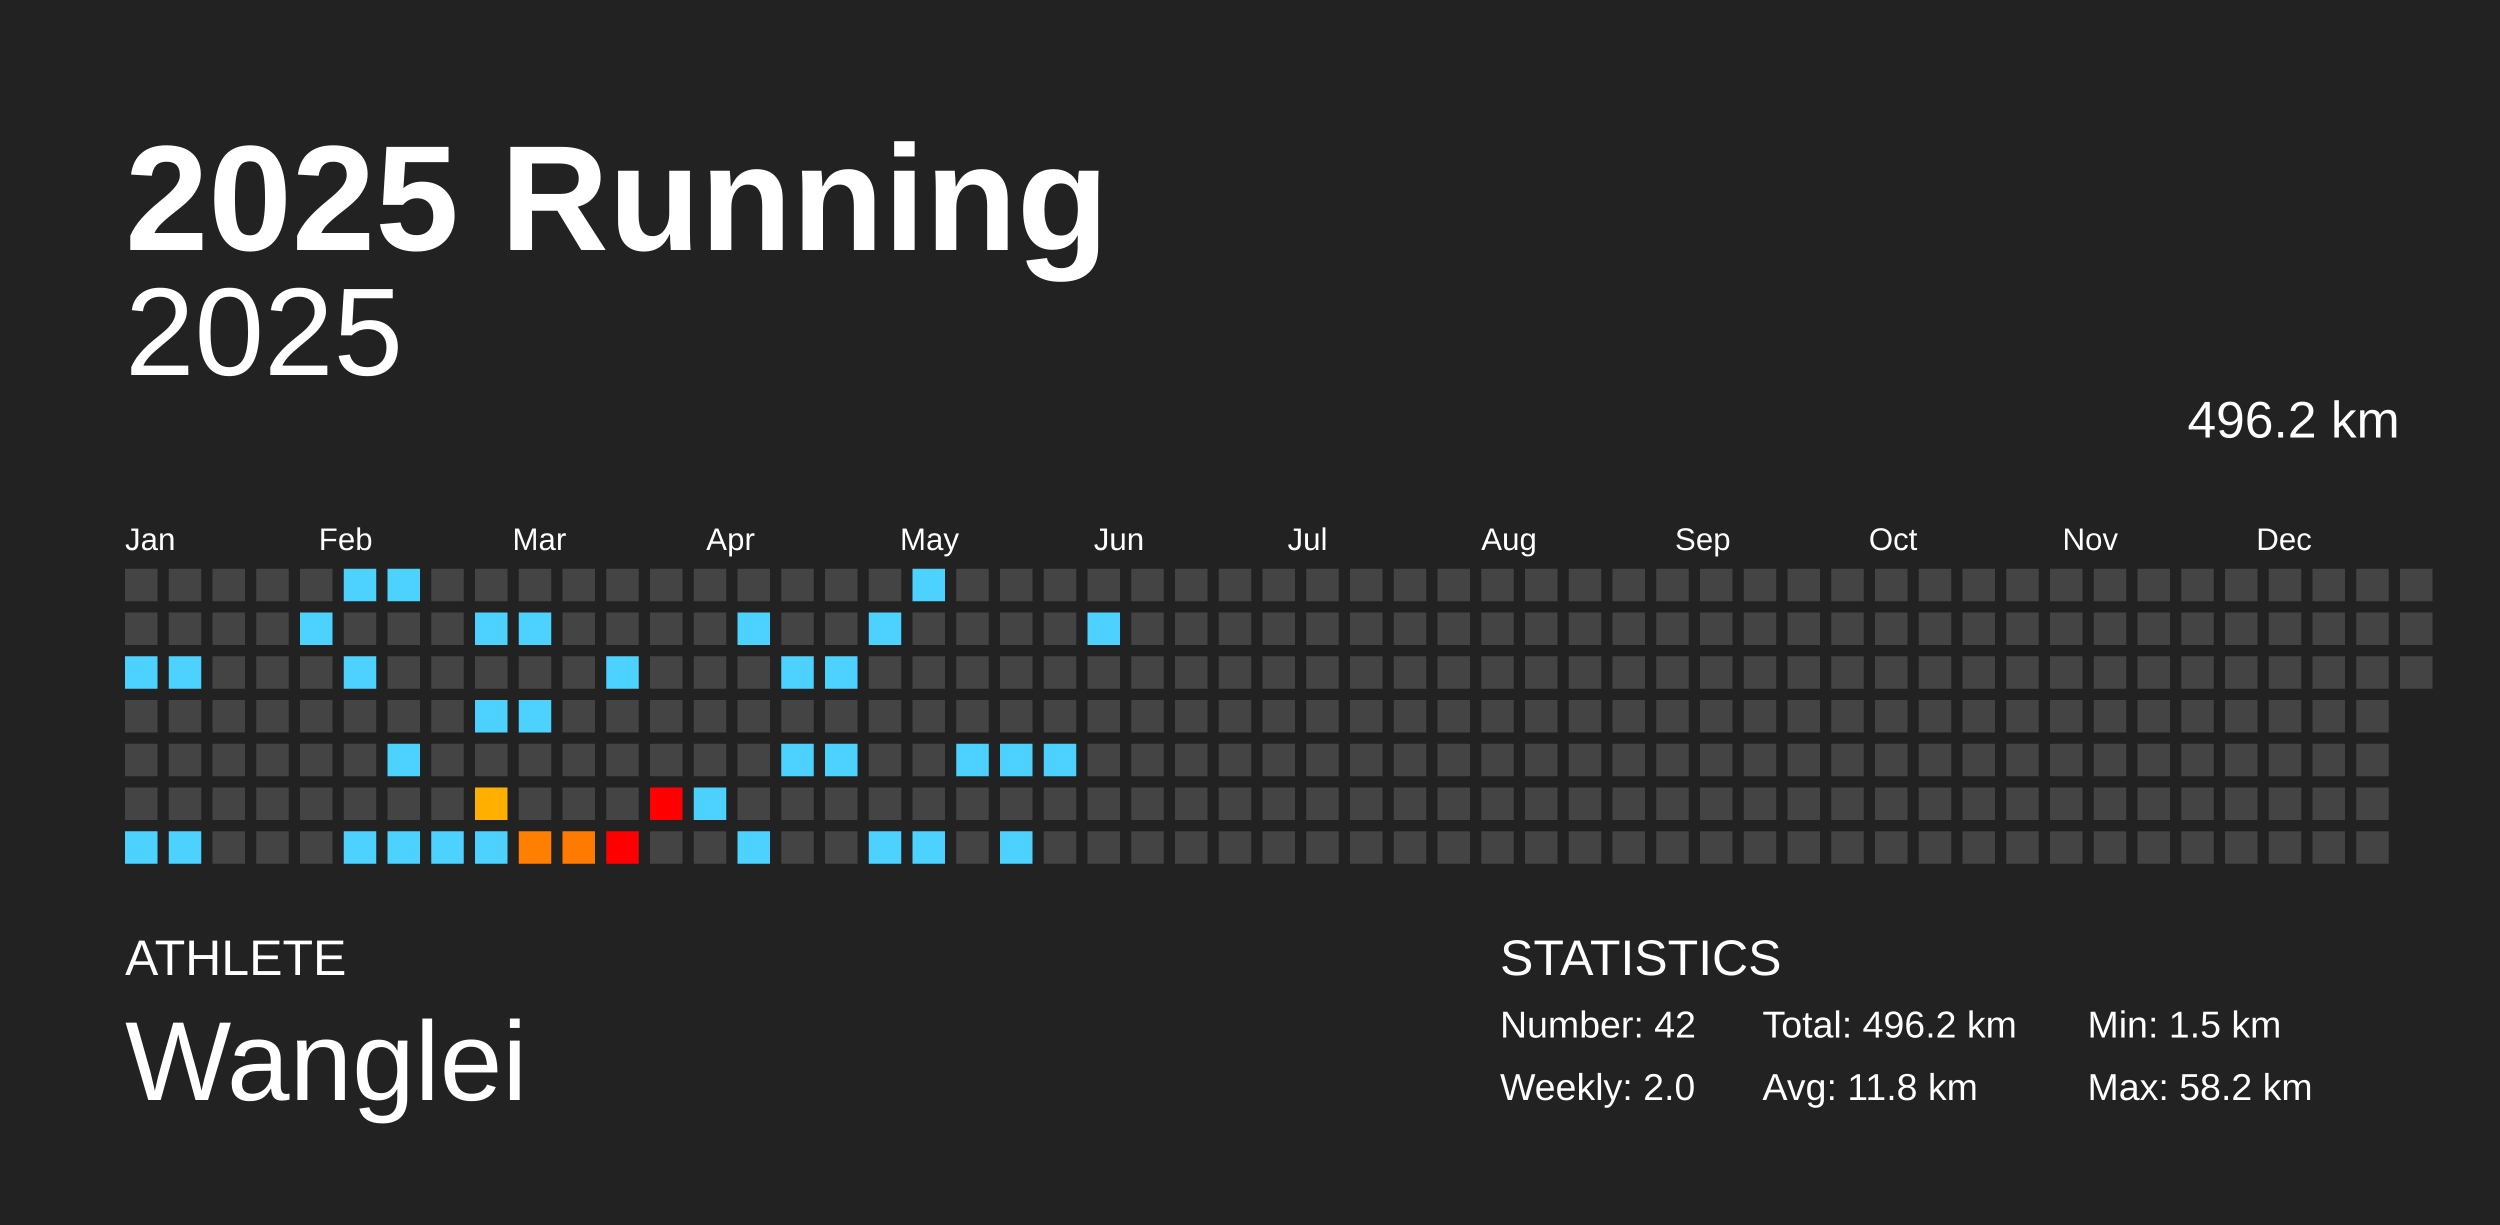
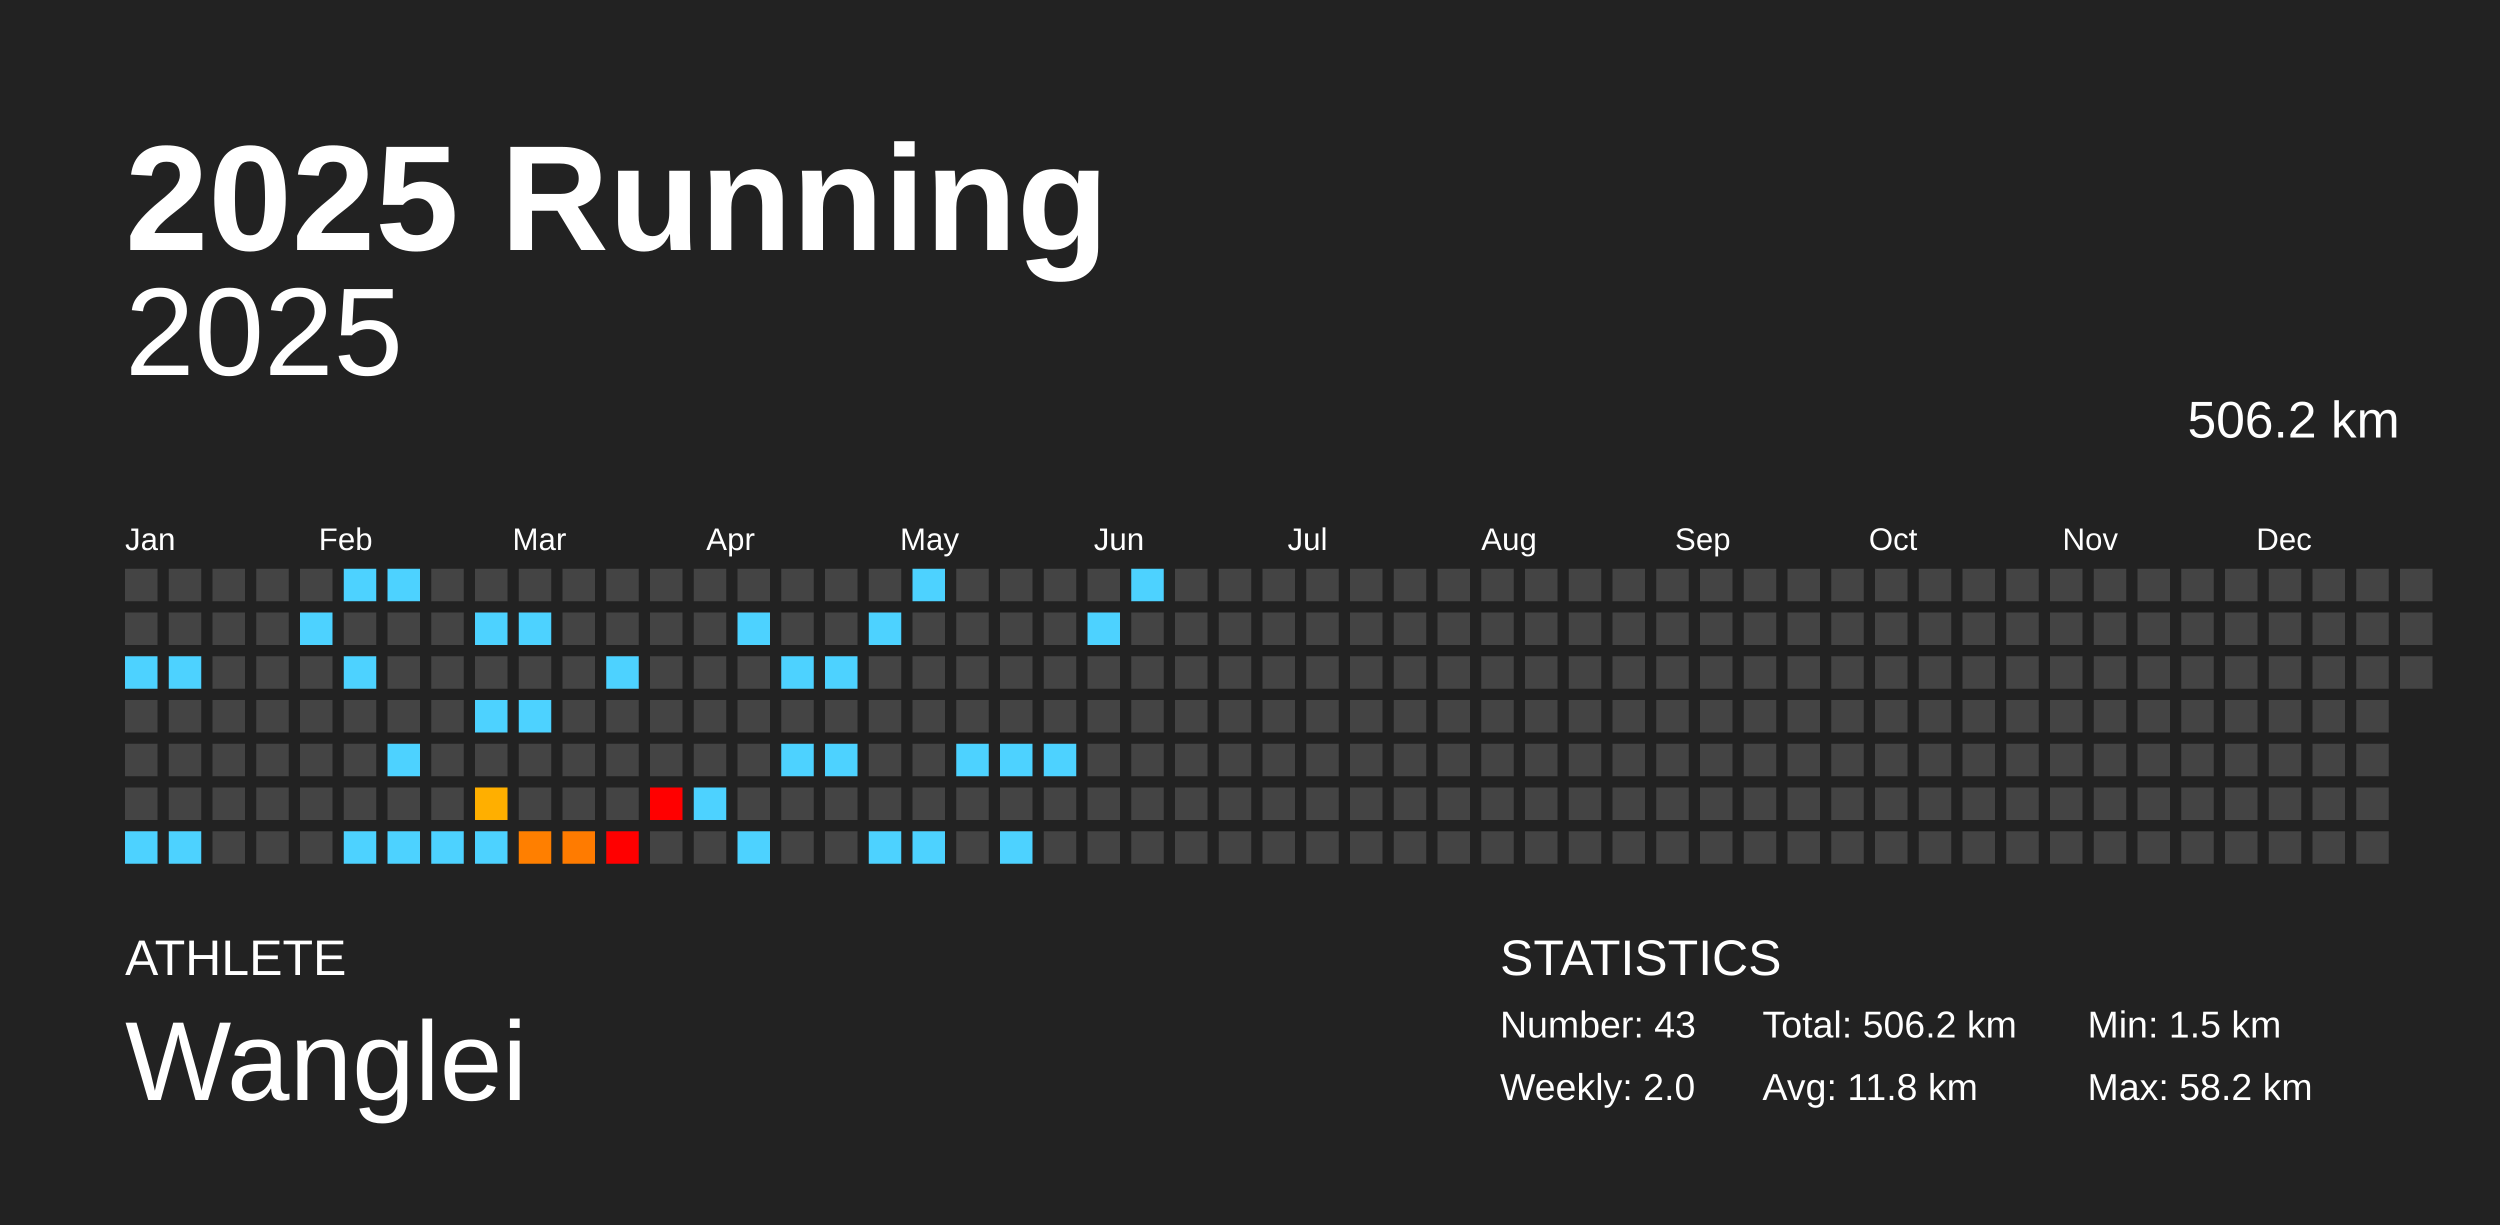
<svg xmlns="http://www.w3.org/2000/svg" baseProfile="full" height="98mm" version="1.1" viewBox="0,0,200,98" width="200mm">
  <defs />
  <rect fill="#222222" height="98" width="200" x="0" y="0" />
  <text fill="#FFFFFF" style="font-size:12px; font-family:Arial; font-weight:bold;" x="10" y="20">2025 Running</text>
  <text fill="#FFFFFF" style="font-size:4px; font-family:Arial" x="10" y="78">ATHLETE</text>
  <text fill="#FFFFFF" style="font-size:9px; font-family:Arial" x="10" y="88">Wanglei</text>
  <text fill="#FFFFFF" style="font-size:4px; font-family:Arial" x="120" y="78">STATISTICS</text>
-   <text fill="#FFFFFF" style="font-size:3px; font-family:Arial" x="120" y="83">Number: 42</text>
+   <text fill="#FFFFFF" style="font-size:3px; font-family:Arial" x="120" y="83">Number: 43</text>
  <text fill="#FFFFFF" style="font-size:3px; font-family:Arial" x="120" y="88">Weekly: 2.0</text>
-   <text fill="#FFFFFF" style="font-size:3px; font-family:Arial" x="141" y="83">Total: 496.2 km</text>
+   <text fill="#FFFFFF" style="font-size:3px; font-family:Arial" x="141" y="83">Total: 506.2 km</text>
  <text fill="#FFFFFF" style="font-size:3px; font-family:Arial" x="141" y="88">Avg: 11.8 km</text>
  <text fill="#FFFFFF" style="font-size:3px; font-family:Arial" x="167" y="83">Min: 1.5 km</text>
  <text fill="#FFFFFF" style="font-size:3px; font-family:Arial" x="167" y="88">Max: 58.2 km</text>
  <text alignment-baseline="hanging" fill="#FFFFFF" style="font-size:10.0px; font-family:Arial;" x="10" y="30">2025</text>
-   <text alignment-baseline="hanging" fill="#FFFFFF" style="font-size:4.125px; font-family:Arial;" x="175" y="35">496.2 km</text>
+   <text alignment-baseline="hanging" fill="#FFFFFF" style="font-size:4.125px; font-family:Arial;" x="175" y="35">506.2 km</text>
  <text fill="#FFFFFF" style="font-size:2.5px; font-family:Arial" x="10.0" y="44">Jan</text>
  <text fill="#FFFFFF" style="font-size:2.5px; font-family:Arial" x="25.5" y="44">Feb</text>
  <text fill="#FFFFFF" style="font-size:2.5px; font-family:Arial" x="41.0" y="44">Mar</text>
  <text fill="#FFFFFF" style="font-size:2.5px; font-family:Arial" x="56.5" y="44">Apr</text>
  <text fill="#FFFFFF" style="font-size:2.5px; font-family:Arial" x="72.0" y="44">May</text>
  <text fill="#FFFFFF" style="font-size:2.5px; font-family:Arial" x="87.5" y="44">Jun</text>
  <text fill="#FFFFFF" style="font-size:2.5px; font-family:Arial" x="103.0" y="44">Jul</text>
  <text fill="#FFFFFF" style="font-size:2.5px; font-family:Arial" x="118.5" y="44">Aug</text>
  <text fill="#FFFFFF" style="font-size:2.5px; font-family:Arial" x="134.0" y="44">Sep</text>
  <text fill="#FFFFFF" style="font-size:2.5px; font-family:Arial" x="149.5" y="44">Oct</text>
  <text fill="#FFFFFF" style="font-size:2.5px; font-family:Arial" x="165.0" y="44">Nov</text>
  <text fill="#FFFFFF" style="font-size:2.5px; font-family:Arial" x="180.5" y="44">Dec</text>
  <rect fill="#444444" height="2.6" width="2.6" x="10.0" y="45.5" />
  <rect fill="#444444" height="2.6" width="2.6" x="10.0" y="49.0" />
  <rect fill="#4dd2ff" height="2.6" width="2.6" x="10.0" y="52.5" />
  <rect fill="#444444" height="2.6" width="2.6" x="10.0" y="56.0" />
  <rect fill="#444444" height="2.6" width="2.6" x="10.0" y="59.5" />
  <rect fill="#444444" height="2.6" width="2.6" x="10.0" y="63.0" />
  <rect fill="#4dd2ff" height="2.6" width="2.6" x="10.0" y="66.5" />
  <rect fill="#444444" height="2.6" width="2.6" x="13.5" y="45.5" />
  <rect fill="#444444" height="2.6" width="2.6" x="13.5" y="49.0" />
  <rect fill="#4dd2ff" height="2.6" width="2.6" x="13.5" y="52.5" />
  <rect fill="#444444" height="2.6" width="2.6" x="13.5" y="56.0" />
  <rect fill="#444444" height="2.6" width="2.6" x="13.5" y="59.5" />
  <rect fill="#444444" height="2.6" width="2.6" x="13.5" y="63.0" />
  <rect fill="#4dd2ff" height="2.6" width="2.6" x="13.5" y="66.5" />
  <rect fill="#444444" height="2.6" width="2.6" x="17.0" y="45.5" />
  <rect fill="#444444" height="2.6" width="2.6" x="17.0" y="49.0" />
  <rect fill="#444444" height="2.6" width="2.6" x="17.0" y="52.5" />
  <rect fill="#444444" height="2.6" width="2.6" x="17.0" y="56.0" />
  <rect fill="#444444" height="2.6" width="2.6" x="17.0" y="59.5" />
  <rect fill="#444444" height="2.6" width="2.6" x="17.0" y="63.0" />
  <rect fill="#444444" height="2.6" width="2.6" x="17.0" y="66.5" />
  <rect fill="#444444" height="2.6" width="2.6" x="20.5" y="45.5" />
  <rect fill="#444444" height="2.6" width="2.6" x="20.5" y="49.0" />
  <rect fill="#444444" height="2.6" width="2.6" x="20.5" y="52.5" />
  <rect fill="#444444" height="2.6" width="2.6" x="20.5" y="56.0" />
  <rect fill="#444444" height="2.6" width="2.6" x="20.5" y="59.5" />
  <rect fill="#444444" height="2.6" width="2.6" x="20.5" y="63.0" />
  <rect fill="#444444" height="2.6" width="2.6" x="20.5" y="66.5" />
  <rect fill="#444444" height="2.6" width="2.6" x="24.0" y="45.5" />
  <rect fill="#4dd2ff" height="2.6" width="2.6" x="24.0" y="49.0" />
  <rect fill="#444444" height="2.6" width="2.6" x="24.0" y="52.5" />
  <rect fill="#444444" height="2.6" width="2.6" x="24.0" y="56.0" />
  <rect fill="#444444" height="2.6" width="2.6" x="24.0" y="59.5" />
  <rect fill="#444444" height="2.6" width="2.6" x="24.0" y="63.0" />
  <rect fill="#444444" height="2.6" width="2.6" x="24.0" y="66.5" />
  <rect fill="#4dd2ff" height="2.6" width="2.6" x="27.5" y="45.5" />
  <rect fill="#444444" height="2.6" width="2.6" x="27.5" y="49.0" />
  <rect fill="#4dd2ff" height="2.6" width="2.6" x="27.5" y="52.5" />
  <rect fill="#444444" height="2.6" width="2.6" x="27.5" y="56.0" />
  <rect fill="#444444" height="2.6" width="2.6" x="27.5" y="59.5" />
  <rect fill="#444444" height="2.6" width="2.6" x="27.5" y="63.0" />
  <rect fill="#4dd2ff" height="2.6" width="2.6" x="27.5" y="66.5" />
  <rect fill="#4dd2ff" height="2.6" width="2.6" x="31.0" y="45.5" />
  <rect fill="#444444" height="2.6" width="2.6" x="31.0" y="49.0" />
  <rect fill="#444444" height="2.6" width="2.6" x="31.0" y="52.5" />
  <rect fill="#444444" height="2.6" width="2.6" x="31.0" y="56.0" />
  <rect fill="#4dd2ff" height="2.6" width="2.6" x="31.0" y="59.5" />
  <rect fill="#444444" height="2.6" width="2.6" x="31.0" y="63.0" />
  <rect fill="#4dd2ff" height="2.6" width="2.6" x="31.0" y="66.5" />
  <rect fill="#444444" height="2.6" width="2.6" x="34.5" y="45.5" />
  <rect fill="#444444" height="2.6" width="2.6" x="34.5" y="49.0" />
  <rect fill="#444444" height="2.6" width="2.6" x="34.5" y="52.5" />
  <rect fill="#444444" height="2.6" width="2.6" x="34.5" y="56.0" />
  <rect fill="#444444" height="2.6" width="2.6" x="34.5" y="59.5" />
  <rect fill="#444444" height="2.6" width="2.6" x="34.5" y="63.0" />
  <rect fill="#4dd2ff" height="2.6" width="2.6" x="34.5" y="66.5" />
  <rect fill="#444444" height="2.6" width="2.6" x="38.0" y="45.5" />
  <rect fill="#4dd2ff" height="2.6" width="2.6" x="38.0" y="49.0" />
  <rect fill="#444444" height="2.6" width="2.6" x="38.0" y="52.5" />
  <rect fill="#4dd2ff" height="2.6" width="2.6" x="38.0" y="56.0" />
  <rect fill="#444444" height="2.6" width="2.6" x="38.0" y="59.5" />
  <rect fill="#ffaf00" height="2.6" width="2.6" x="38.0" y="63.0" />
  <rect fill="#4dd2ff" height="2.6" width="2.6" x="38.0" y="66.5" />
  <rect fill="#444444" height="2.6" width="2.6" x="41.5" y="45.5" />
  <rect fill="#4dd2ff" height="2.6" width="2.6" x="41.5" y="49.0" />
  <rect fill="#444444" height="2.6" width="2.6" x="41.5" y="52.5" />
  <rect fill="#4dd2ff" height="2.6" width="2.6" x="41.5" y="56.0" />
  <rect fill="#444444" height="2.6" width="2.6" x="41.5" y="59.5" />
  <rect fill="#444444" height="2.6" width="2.6" x="41.5" y="63.0" />
  <rect fill="#ff7f00" height="2.6" width="2.6" x="41.5" y="66.5" />
  <rect fill="#444444" height="2.6" width="2.6" x="45.0" y="45.5" />
  <rect fill="#444444" height="2.6" width="2.6" x="45.0" y="49.0" />
  <rect fill="#444444" height="2.6" width="2.6" x="45.0" y="52.5" />
  <rect fill="#444444" height="2.6" width="2.6" x="45.0" y="56.0" />
  <rect fill="#444444" height="2.6" width="2.6" x="45.0" y="59.5" />
  <rect fill="#444444" height="2.6" width="2.6" x="45.0" y="63.0" />
  <rect fill="#ff7b00" height="2.6" width="2.6" x="45.0" y="66.5" />
  <rect fill="#444444" height="2.6" width="2.6" x="48.5" y="45.5" />
  <rect fill="#444444" height="2.6" width="2.6" x="48.5" y="49.0" />
  <rect fill="#4dd2ff" height="2.6" width="2.6" x="48.5" y="52.5" />
  <rect fill="#444444" height="2.6" width="2.6" x="48.5" y="56.0" />
  <rect fill="#444444" height="2.6" width="2.6" x="48.5" y="59.5" />
  <rect fill="#444444" height="2.6" width="2.6" x="48.5" y="63.0" />
  <rect fill="red" height="2.6" width="2.6" x="48.5" y="66.5" />
  <rect fill="#444444" height="2.6" width="2.6" x="52.0" y="45.5" />
  <rect fill="#444444" height="2.6" width="2.6" x="52.0" y="49.0" />
  <rect fill="#444444" height="2.6" width="2.6" x="52.0" y="52.5" />
  <rect fill="#444444" height="2.6" width="2.6" x="52.0" y="56.0" />
  <rect fill="#444444" height="2.6" width="2.6" x="52.0" y="59.5" />
  <rect fill="red" height="2.6" width="2.6" x="52.0" y="63.0" />
  <rect fill="#444444" height="2.6" width="2.6" x="52.0" y="66.5" />
  <rect fill="#444444" height="2.6" width="2.6" x="55.5" y="45.5" />
  <rect fill="#444444" height="2.6" width="2.6" x="55.5" y="49.0" />
  <rect fill="#444444" height="2.6" width="2.6" x="55.5" y="52.5" />
  <rect fill="#444444" height="2.6" width="2.6" x="55.5" y="56.0" />
  <rect fill="#444444" height="2.6" width="2.6" x="55.5" y="59.5" />
  <rect fill="#4dd2ff" height="2.6" width="2.6" x="55.5" y="63.0" />
  <rect fill="#444444" height="2.6" width="2.6" x="55.5" y="66.5" />
  <rect fill="#444444" height="2.6" width="2.6" x="59.0" y="45.5" />
  <rect fill="#4dd2ff" height="2.6" width="2.6" x="59.0" y="49.0" />
  <rect fill="#444444" height="2.6" width="2.6" x="59.0" y="52.5" />
  <rect fill="#444444" height="2.6" width="2.6" x="59.0" y="56.0" />
  <rect fill="#444444" height="2.6" width="2.6" x="59.0" y="59.5" />
  <rect fill="#444444" height="2.6" width="2.6" x="59.0" y="63.0" />
  <rect fill="#4dd2ff" height="2.6" width="2.6" x="59.0" y="66.5" />
  <rect fill="#444444" height="2.6" width="2.6" x="62.5" y="45.5" />
  <rect fill="#444444" height="2.6" width="2.6" x="62.5" y="49.0" />
  <rect fill="#4dd2ff" height="2.6" width="2.6" x="62.5" y="52.5" />
  <rect fill="#444444" height="2.6" width="2.6" x="62.5" y="56.0" />
  <rect fill="#4dd2ff" height="2.6" width="2.6" x="62.5" y="59.5" />
  <rect fill="#444444" height="2.6" width="2.6" x="62.5" y="63.0" />
  <rect fill="#444444" height="2.6" width="2.6" x="62.5" y="66.5" />
  <rect fill="#444444" height="2.6" width="2.6" x="66.0" y="45.5" />
  <rect fill="#444444" height="2.6" width="2.6" x="66.0" y="49.0" />
  <rect fill="#4dd2ff" height="2.6" width="2.6" x="66.0" y="52.5" />
  <rect fill="#444444" height="2.6" width="2.6" x="66.0" y="56.0" />
  <rect fill="#4dd2ff" height="2.6" width="2.6" x="66.0" y="59.5" />
  <rect fill="#444444" height="2.6" width="2.6" x="66.0" y="63.0" />
  <rect fill="#444444" height="2.6" width="2.6" x="66.0" y="66.5" />
  <rect fill="#444444" height="2.6" width="2.6" x="69.5" y="45.5" />
  <rect fill="#4dd2ff" height="2.6" width="2.6" x="69.5" y="49.0" />
  <rect fill="#444444" height="2.6" width="2.6" x="69.5" y="52.5" />
  <rect fill="#444444" height="2.6" width="2.6" x="69.5" y="56.0" />
  <rect fill="#444444" height="2.6" width="2.6" x="69.5" y="59.5" />
  <rect fill="#444444" height="2.6" width="2.6" x="69.5" y="63.0" />
  <rect fill="#4dd2ff" height="2.6" width="2.6" x="69.5" y="66.5" />
  <rect fill="#4dd2ff" height="2.6" width="2.6" x="73.0" y="45.5" />
  <rect fill="#444444" height="2.6" width="2.6" x="73.0" y="49.0" />
  <rect fill="#444444" height="2.6" width="2.6" x="73.0" y="52.5" />
  <rect fill="#444444" height="2.6" width="2.6" x="73.0" y="56.0" />
  <rect fill="#444444" height="2.6" width="2.6" x="73.0" y="59.5" />
  <rect fill="#444444" height="2.6" width="2.6" x="73.0" y="63.0" />
  <rect fill="#4dd2ff" height="2.6" width="2.6" x="73.0" y="66.5" />
  <rect fill="#444444" height="2.6" width="2.6" x="76.5" y="45.5" />
  <rect fill="#444444" height="2.6" width="2.6" x="76.5" y="49.0" />
  <rect fill="#444444" height="2.6" width="2.6" x="76.5" y="52.5" />
  <rect fill="#444444" height="2.6" width="2.6" x="76.5" y="56.0" />
  <rect fill="#4dd2ff" height="2.6" width="2.6" x="76.5" y="59.5" />
  <rect fill="#444444" height="2.6" width="2.6" x="76.5" y="63.0" />
  <rect fill="#444444" height="2.6" width="2.6" x="76.5" y="66.5" />
  <rect fill="#444444" height="2.6" width="2.6" x="80.0" y="45.5" />
  <rect fill="#444444" height="2.6" width="2.6" x="80.0" y="49.0" />
  <rect fill="#444444" height="2.6" width="2.6" x="80.0" y="52.5" />
  <rect fill="#444444" height="2.6" width="2.6" x="80.0" y="56.0" />
  <rect fill="#4dd2ff" height="2.6" width="2.6" x="80.0" y="59.5" />
  <rect fill="#444444" height="2.6" width="2.6" x="80.0" y="63.0" />
  <rect fill="#4dd2ff" height="2.6" width="2.6" x="80.0" y="66.5" />
  <rect fill="#444444" height="2.6" width="2.6" x="83.5" y="45.5" />
  <rect fill="#444444" height="2.6" width="2.6" x="83.5" y="49.0" />
  <rect fill="#444444" height="2.6" width="2.6" x="83.5" y="52.5" />
  <rect fill="#444444" height="2.6" width="2.6" x="83.5" y="56.0" />
  <rect fill="#4dd2ff" height="2.6" width="2.6" x="83.5" y="59.5" />
  <rect fill="#444444" height="2.6" width="2.6" x="83.5" y="63.0" />
  <rect fill="#444444" height="2.6" width="2.6" x="83.5" y="66.5" />
  <rect fill="#444444" height="2.6" width="2.6" x="87.0" y="45.5" />
  <rect fill="#4dd2ff" height="2.6" width="2.6" x="87.0" y="49.0" />
  <rect fill="#444444" height="2.6" width="2.6" x="87.0" y="52.5" />
  <rect fill="#444444" height="2.6" width="2.6" x="87.0" y="56.0" />
  <rect fill="#444444" height="2.6" width="2.6" x="87.0" y="59.5" />
  <rect fill="#444444" height="2.6" width="2.6" x="87.0" y="63.0" />
  <rect fill="#444444" height="2.6" width="2.6" x="87.0" y="66.5" />
-   <rect fill="#444444" height="2.6" width="2.6" x="90.5" y="45.5" />
+   <rect fill="#4dd2ff" height="2.6" width="2.6" x="90.5" y="45.5" />
  <rect fill="#444444" height="2.6" width="2.6" x="90.5" y="49.0" />
  <rect fill="#444444" height="2.6" width="2.6" x="90.5" y="52.5" />
  <rect fill="#444444" height="2.6" width="2.6" x="90.5" y="56.0" />
  <rect fill="#444444" height="2.6" width="2.6" x="90.5" y="59.5" />
  <rect fill="#444444" height="2.6" width="2.6" x="90.5" y="63.0" />
  <rect fill="#444444" height="2.6" width="2.6" x="90.5" y="66.5" />
  <rect fill="#444444" height="2.6" width="2.6" x="94.0" y="45.5" />
  <rect fill="#444444" height="2.6" width="2.6" x="94.0" y="49.0" />
  <rect fill="#444444" height="2.6" width="2.6" x="94.0" y="52.5" />
  <rect fill="#444444" height="2.6" width="2.6" x="94.0" y="56.0" />
  <rect fill="#444444" height="2.6" width="2.6" x="94.0" y="59.5" />
  <rect fill="#444444" height="2.6" width="2.6" x="94.0" y="63.0" />
  <rect fill="#444444" height="2.6" width="2.6" x="94.0" y="66.5" />
  <rect fill="#444444" height="2.6" width="2.6" x="97.5" y="45.5" />
  <rect fill="#444444" height="2.6" width="2.6" x="97.5" y="49.0" />
  <rect fill="#444444" height="2.6" width="2.6" x="97.5" y="52.5" />
  <rect fill="#444444" height="2.6" width="2.6" x="97.5" y="56.0" />
  <rect fill="#444444" height="2.6" width="2.6" x="97.5" y="59.5" />
  <rect fill="#444444" height="2.6" width="2.6" x="97.5" y="63.0" />
  <rect fill="#444444" height="2.6" width="2.6" x="97.5" y="66.5" />
  <rect fill="#444444" height="2.6" width="2.6" x="101.0" y="45.5" />
  <rect fill="#444444" height="2.6" width="2.6" x="101.0" y="49.0" />
  <rect fill="#444444" height="2.6" width="2.6" x="101.0" y="52.5" />
  <rect fill="#444444" height="2.6" width="2.6" x="101.0" y="56.0" />
  <rect fill="#444444" height="2.6" width="2.6" x="101.0" y="59.5" />
  <rect fill="#444444" height="2.6" width="2.6" x="101.0" y="63.0" />
  <rect fill="#444444" height="2.6" width="2.6" x="101.0" y="66.5" />
  <rect fill="#444444" height="2.6" width="2.6" x="104.5" y="45.5" />
  <rect fill="#444444" height="2.6" width="2.6" x="104.5" y="49.0" />
  <rect fill="#444444" height="2.6" width="2.6" x="104.5" y="52.5" />
  <rect fill="#444444" height="2.6" width="2.6" x="104.5" y="56.0" />
  <rect fill="#444444" height="2.6" width="2.6" x="104.5" y="59.5" />
  <rect fill="#444444" height="2.6" width="2.6" x="104.5" y="63.0" />
  <rect fill="#444444" height="2.6" width="2.6" x="104.5" y="66.5" />
  <rect fill="#444444" height="2.6" width="2.6" x="108.0" y="45.5" />
  <rect fill="#444444" height="2.6" width="2.6" x="108.0" y="49.0" />
  <rect fill="#444444" height="2.6" width="2.6" x="108.0" y="52.5" />
  <rect fill="#444444" height="2.6" width="2.6" x="108.0" y="56.0" />
  <rect fill="#444444" height="2.6" width="2.6" x="108.0" y="59.5" />
  <rect fill="#444444" height="2.6" width="2.6" x="108.0" y="63.0" />
  <rect fill="#444444" height="2.6" width="2.6" x="108.0" y="66.5" />
  <rect fill="#444444" height="2.6" width="2.6" x="111.5" y="45.5" />
  <rect fill="#444444" height="2.6" width="2.6" x="111.5" y="49.0" />
  <rect fill="#444444" height="2.6" width="2.6" x="111.5" y="52.5" />
  <rect fill="#444444" height="2.6" width="2.6" x="111.5" y="56.0" />
  <rect fill="#444444" height="2.6" width="2.6" x="111.5" y="59.5" />
  <rect fill="#444444" height="2.6" width="2.6" x="111.5" y="63.0" />
  <rect fill="#444444" height="2.6" width="2.6" x="111.5" y="66.5" />
  <rect fill="#444444" height="2.6" width="2.6" x="115.0" y="45.5" />
  <rect fill="#444444" height="2.6" width="2.6" x="115.0" y="49.0" />
  <rect fill="#444444" height="2.6" width="2.6" x="115.0" y="52.5" />
  <rect fill="#444444" height="2.6" width="2.6" x="115.0" y="56.0" />
  <rect fill="#444444" height="2.6" width="2.6" x="115.0" y="59.5" />
  <rect fill="#444444" height="2.6" width="2.6" x="115.0" y="63.0" />
  <rect fill="#444444" height="2.6" width="2.6" x="115.0" y="66.5" />
  <rect fill="#444444" height="2.6" width="2.6" x="118.5" y="45.5" />
  <rect fill="#444444" height="2.6" width="2.6" x="118.5" y="49.0" />
  <rect fill="#444444" height="2.6" width="2.6" x="118.5" y="52.5" />
  <rect fill="#444444" height="2.6" width="2.6" x="118.5" y="56.0" />
  <rect fill="#444444" height="2.6" width="2.6" x="118.5" y="59.5" />
  <rect fill="#444444" height="2.6" width="2.6" x="118.5" y="63.0" />
  <rect fill="#444444" height="2.6" width="2.6" x="118.5" y="66.5" />
  <rect fill="#444444" height="2.6" width="2.6" x="122.0" y="45.5" />
  <rect fill="#444444" height="2.6" width="2.6" x="122.0" y="49.0" />
  <rect fill="#444444" height="2.6" width="2.6" x="122.0" y="52.5" />
  <rect fill="#444444" height="2.6" width="2.6" x="122.0" y="56.0" />
  <rect fill="#444444" height="2.6" width="2.6" x="122.0" y="59.5" />
  <rect fill="#444444" height="2.6" width="2.6" x="122.0" y="63.0" />
  <rect fill="#444444" height="2.6" width="2.6" x="122.0" y="66.5" />
  <rect fill="#444444" height="2.6" width="2.6" x="125.5" y="45.5" />
  <rect fill="#444444" height="2.6" width="2.6" x="125.5" y="49.0" />
  <rect fill="#444444" height="2.6" width="2.6" x="125.5" y="52.5" />
  <rect fill="#444444" height="2.6" width="2.6" x="125.5" y="56.0" />
  <rect fill="#444444" height="2.6" width="2.6" x="125.5" y="59.5" />
  <rect fill="#444444" height="2.6" width="2.6" x="125.5" y="63.0" />
  <rect fill="#444444" height="2.6" width="2.6" x="125.5" y="66.5" />
  <rect fill="#444444" height="2.6" width="2.6" x="129.0" y="45.5" />
  <rect fill="#444444" height="2.6" width="2.6" x="129.0" y="49.0" />
  <rect fill="#444444" height="2.6" width="2.6" x="129.0" y="52.5" />
  <rect fill="#444444" height="2.6" width="2.6" x="129.0" y="56.0" />
  <rect fill="#444444" height="2.6" width="2.6" x="129.0" y="59.5" />
  <rect fill="#444444" height="2.6" width="2.6" x="129.0" y="63.0" />
  <rect fill="#444444" height="2.6" width="2.6" x="129.0" y="66.5" />
  <rect fill="#444444" height="2.6" width="2.6" x="132.5" y="45.5" />
  <rect fill="#444444" height="2.6" width="2.6" x="132.5" y="49.0" />
  <rect fill="#444444" height="2.6" width="2.6" x="132.5" y="52.5" />
  <rect fill="#444444" height="2.6" width="2.6" x="132.5" y="56.0" />
  <rect fill="#444444" height="2.6" width="2.6" x="132.5" y="59.5" />
  <rect fill="#444444" height="2.6" width="2.6" x="132.5" y="63.0" />
  <rect fill="#444444" height="2.6" width="2.6" x="132.5" y="66.5" />
  <rect fill="#444444" height="2.6" width="2.6" x="136.0" y="45.5" />
  <rect fill="#444444" height="2.6" width="2.6" x="136.0" y="49.0" />
  <rect fill="#444444" height="2.6" width="2.6" x="136.0" y="52.5" />
  <rect fill="#444444" height="2.6" width="2.6" x="136.0" y="56.0" />
  <rect fill="#444444" height="2.6" width="2.6" x="136.0" y="59.5" />
  <rect fill="#444444" height="2.6" width="2.6" x="136.0" y="63.0" />
  <rect fill="#444444" height="2.6" width="2.6" x="136.0" y="66.5" />
  <rect fill="#444444" height="2.6" width="2.6" x="139.5" y="45.5" />
  <rect fill="#444444" height="2.6" width="2.6" x="139.5" y="49.0" />
  <rect fill="#444444" height="2.6" width="2.6" x="139.5" y="52.5" />
  <rect fill="#444444" height="2.6" width="2.6" x="139.5" y="56.0" />
  <rect fill="#444444" height="2.6" width="2.6" x="139.5" y="59.5" />
  <rect fill="#444444" height="2.6" width="2.6" x="139.5" y="63.0" />
  <rect fill="#444444" height="2.6" width="2.6" x="139.5" y="66.5" />
  <rect fill="#444444" height="2.6" width="2.6" x="143.0" y="45.5" />
  <rect fill="#444444" height="2.6" width="2.6" x="143.0" y="49.0" />
  <rect fill="#444444" height="2.6" width="2.6" x="143.0" y="52.5" />
  <rect fill="#444444" height="2.6" width="2.6" x="143.0" y="56.0" />
  <rect fill="#444444" height="2.6" width="2.6" x="143.0" y="59.5" />
  <rect fill="#444444" height="2.6" width="2.6" x="143.0" y="63.0" />
  <rect fill="#444444" height="2.6" width="2.6" x="143.0" y="66.5" />
  <rect fill="#444444" height="2.6" width="2.6" x="146.5" y="45.5" />
  <rect fill="#444444" height="2.6" width="2.6" x="146.5" y="49.0" />
  <rect fill="#444444" height="2.6" width="2.6" x="146.5" y="52.5" />
  <rect fill="#444444" height="2.6" width="2.6" x="146.5" y="56.0" />
  <rect fill="#444444" height="2.6" width="2.6" x="146.5" y="59.5" />
  <rect fill="#444444" height="2.6" width="2.6" x="146.5" y="63.0" />
  <rect fill="#444444" height="2.6" width="2.6" x="146.5" y="66.5" />
  <rect fill="#444444" height="2.6" width="2.6" x="150.0" y="45.5" />
  <rect fill="#444444" height="2.6" width="2.6" x="150.0" y="49.0" />
  <rect fill="#444444" height="2.6" width="2.6" x="150.0" y="52.5" />
  <rect fill="#444444" height="2.6" width="2.6" x="150.0" y="56.0" />
  <rect fill="#444444" height="2.6" width="2.6" x="150.0" y="59.5" />
  <rect fill="#444444" height="2.6" width="2.6" x="150.0" y="63.0" />
  <rect fill="#444444" height="2.6" width="2.6" x="150.0" y="66.5" />
  <rect fill="#444444" height="2.6" width="2.6" x="153.5" y="45.5" />
  <rect fill="#444444" height="2.6" width="2.6" x="153.5" y="49.0" />
  <rect fill="#444444" height="2.6" width="2.6" x="153.5" y="52.5" />
  <rect fill="#444444" height="2.6" width="2.6" x="153.5" y="56.0" />
  <rect fill="#444444" height="2.6" width="2.6" x="153.5" y="59.5" />
  <rect fill="#444444" height="2.6" width="2.6" x="153.5" y="63.0" />
  <rect fill="#444444" height="2.6" width="2.6" x="153.5" y="66.5" />
  <rect fill="#444444" height="2.6" width="2.6" x="157.0" y="45.5" />
  <rect fill="#444444" height="2.6" width="2.6" x="157.0" y="49.0" />
  <rect fill="#444444" height="2.6" width="2.6" x="157.0" y="52.5" />
  <rect fill="#444444" height="2.6" width="2.6" x="157.0" y="56.0" />
  <rect fill="#444444" height="2.6" width="2.6" x="157.0" y="59.5" />
  <rect fill="#444444" height="2.6" width="2.6" x="157.0" y="63.0" />
  <rect fill="#444444" height="2.6" width="2.6" x="157.0" y="66.5" />
  <rect fill="#444444" height="2.6" width="2.6" x="160.5" y="45.5" />
  <rect fill="#444444" height="2.6" width="2.6" x="160.5" y="49.0" />
  <rect fill="#444444" height="2.6" width="2.6" x="160.5" y="52.5" />
  <rect fill="#444444" height="2.6" width="2.6" x="160.5" y="56.0" />
  <rect fill="#444444" height="2.6" width="2.6" x="160.5" y="59.5" />
  <rect fill="#444444" height="2.6" width="2.6" x="160.5" y="63.0" />
  <rect fill="#444444" height="2.6" width="2.6" x="160.5" y="66.5" />
  <rect fill="#444444" height="2.6" width="2.6" x="164.0" y="45.5" />
  <rect fill="#444444" height="2.6" width="2.6" x="164.0" y="49.0" />
  <rect fill="#444444" height="2.6" width="2.6" x="164.0" y="52.5" />
  <rect fill="#444444" height="2.6" width="2.6" x="164.0" y="56.0" />
  <rect fill="#444444" height="2.6" width="2.6" x="164.0" y="59.5" />
  <rect fill="#444444" height="2.6" width="2.6" x="164.0" y="63.0" />
  <rect fill="#444444" height="2.6" width="2.6" x="164.0" y="66.5" />
  <rect fill="#444444" height="2.6" width="2.6" x="167.5" y="45.5" />
  <rect fill="#444444" height="2.6" width="2.6" x="167.5" y="49.0" />
  <rect fill="#444444" height="2.6" width="2.6" x="167.5" y="52.5" />
  <rect fill="#444444" height="2.6" width="2.6" x="167.5" y="56.0" />
  <rect fill="#444444" height="2.6" width="2.6" x="167.5" y="59.5" />
  <rect fill="#444444" height="2.6" width="2.6" x="167.5" y="63.0" />
  <rect fill="#444444" height="2.6" width="2.6" x="167.5" y="66.5" />
  <rect fill="#444444" height="2.6" width="2.6" x="171.0" y="45.5" />
  <rect fill="#444444" height="2.6" width="2.6" x="171.0" y="49.0" />
  <rect fill="#444444" height="2.6" width="2.6" x="171.0" y="52.5" />
  <rect fill="#444444" height="2.6" width="2.6" x="171.0" y="56.0" />
  <rect fill="#444444" height="2.6" width="2.6" x="171.0" y="59.5" />
  <rect fill="#444444" height="2.6" width="2.6" x="171.0" y="63.0" />
  <rect fill="#444444" height="2.6" width="2.6" x="171.0" y="66.5" />
  <rect fill="#444444" height="2.6" width="2.6" x="174.5" y="45.5" />
  <rect fill="#444444" height="2.6" width="2.6" x="174.5" y="49.0" />
  <rect fill="#444444" height="2.6" width="2.6" x="174.5" y="52.5" />
  <rect fill="#444444" height="2.6" width="2.6" x="174.5" y="56.0" />
  <rect fill="#444444" height="2.6" width="2.6" x="174.5" y="59.5" />
  <rect fill="#444444" height="2.6" width="2.6" x="174.5" y="63.0" />
  <rect fill="#444444" height="2.6" width="2.6" x="174.5" y="66.5" />
  <rect fill="#444444" height="2.6" width="2.6" x="178.0" y="45.5" />
  <rect fill="#444444" height="2.6" width="2.6" x="178.0" y="49.0" />
  <rect fill="#444444" height="2.6" width="2.6" x="178.0" y="52.5" />
  <rect fill="#444444" height="2.6" width="2.6" x="178.0" y="56.0" />
  <rect fill="#444444" height="2.6" width="2.6" x="178.0" y="59.5" />
  <rect fill="#444444" height="2.6" width="2.6" x="178.0" y="63.0" />
  <rect fill="#444444" height="2.6" width="2.6" x="178.0" y="66.5" />
  <rect fill="#444444" height="2.6" width="2.6" x="181.5" y="45.5" />
  <rect fill="#444444" height="2.6" width="2.6" x="181.5" y="49.0" />
  <rect fill="#444444" height="2.6" width="2.6" x="181.5" y="52.5" />
  <rect fill="#444444" height="2.6" width="2.6" x="181.5" y="56.0" />
  <rect fill="#444444" height="2.6" width="2.6" x="181.5" y="59.5" />
  <rect fill="#444444" height="2.6" width="2.6" x="181.5" y="63.0" />
  <rect fill="#444444" height="2.6" width="2.6" x="181.5" y="66.5" />
  <rect fill="#444444" height="2.6" width="2.6" x="185.0" y="45.5" />
  <rect fill="#444444" height="2.6" width="2.6" x="185.0" y="49.0" />
  <rect fill="#444444" height="2.6" width="2.6" x="185.0" y="52.5" />
  <rect fill="#444444" height="2.6" width="2.6" x="185.0" y="56.0" />
  <rect fill="#444444" height="2.6" width="2.6" x="185.0" y="59.5" />
  <rect fill="#444444" height="2.6" width="2.6" x="185.0" y="63.0" />
  <rect fill="#444444" height="2.6" width="2.6" x="185.0" y="66.5" />
  <rect fill="#444444" height="2.6" width="2.6" x="188.5" y="45.5" />
  <rect fill="#444444" height="2.6" width="2.6" x="188.5" y="49.0" />
  <rect fill="#444444" height="2.6" width="2.6" x="188.5" y="52.5" />
  <rect fill="#444444" height="2.6" width="2.6" x="188.5" y="56.0" />
  <rect fill="#444444" height="2.6" width="2.6" x="188.5" y="59.5" />
  <rect fill="#444444" height="2.6" width="2.6" x="188.5" y="63.0" />
  <rect fill="#444444" height="2.6" width="2.6" x="188.5" y="66.5" />
  <rect fill="#444444" height="2.6" width="2.6" x="192.0" y="45.5" />
  <rect fill="#444444" height="2.6" width="2.6" x="192.0" y="49.0" />
  <rect fill="#444444" height="2.6" width="2.6" x="192.0" y="52.5" />
</svg>
